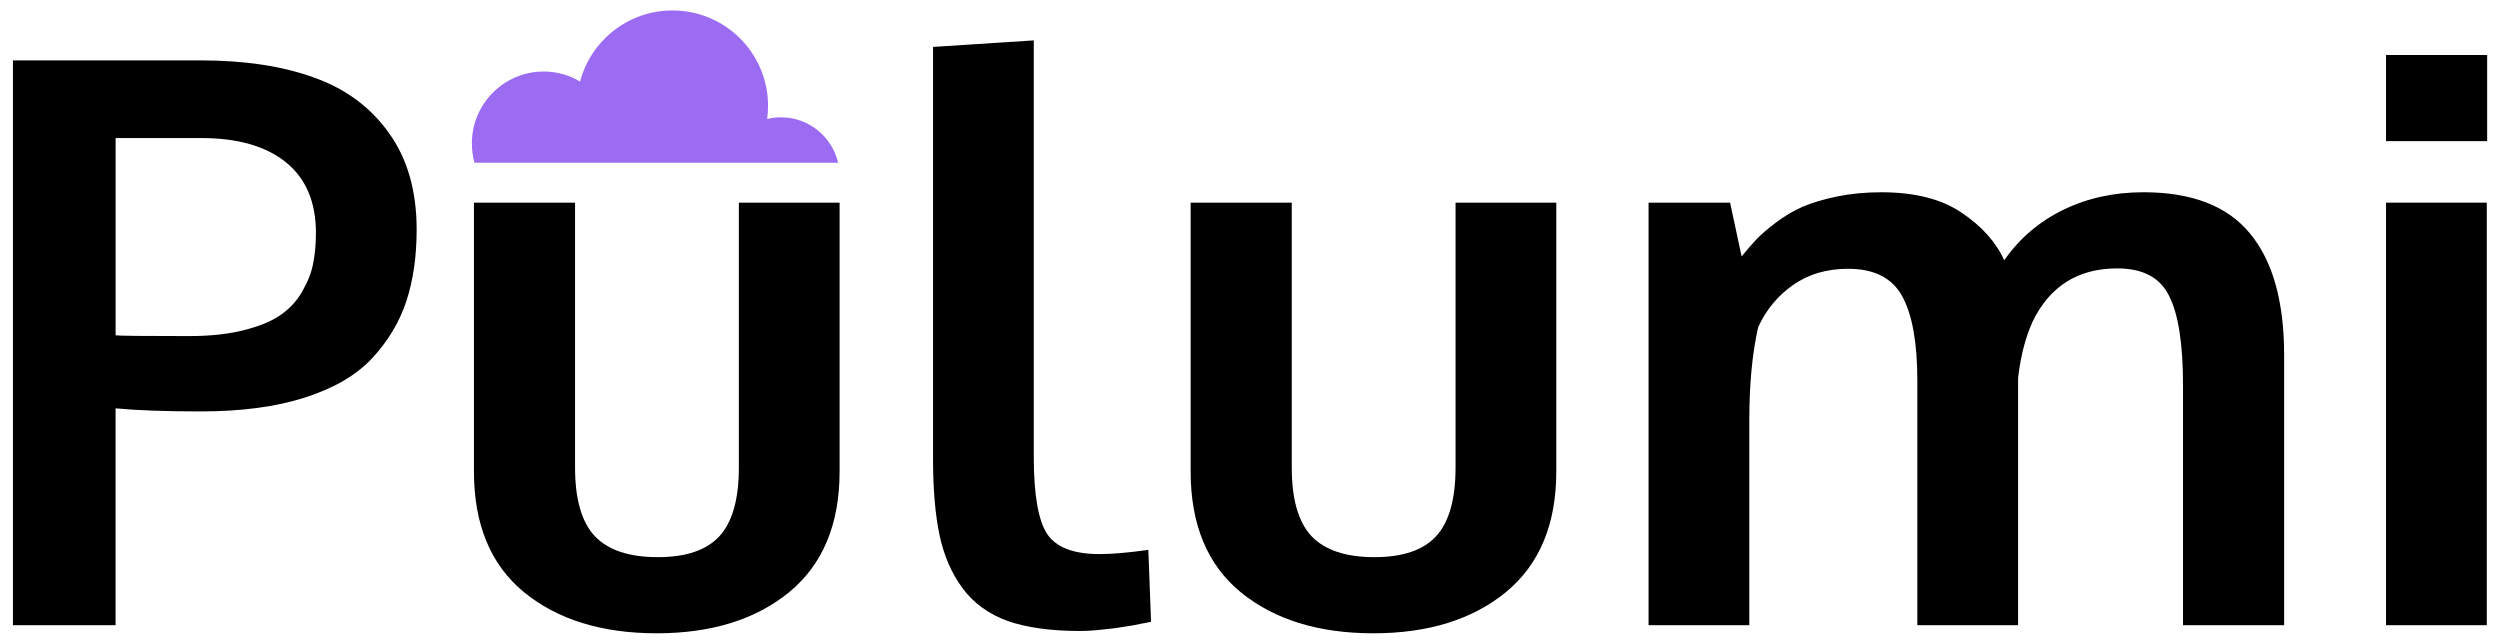
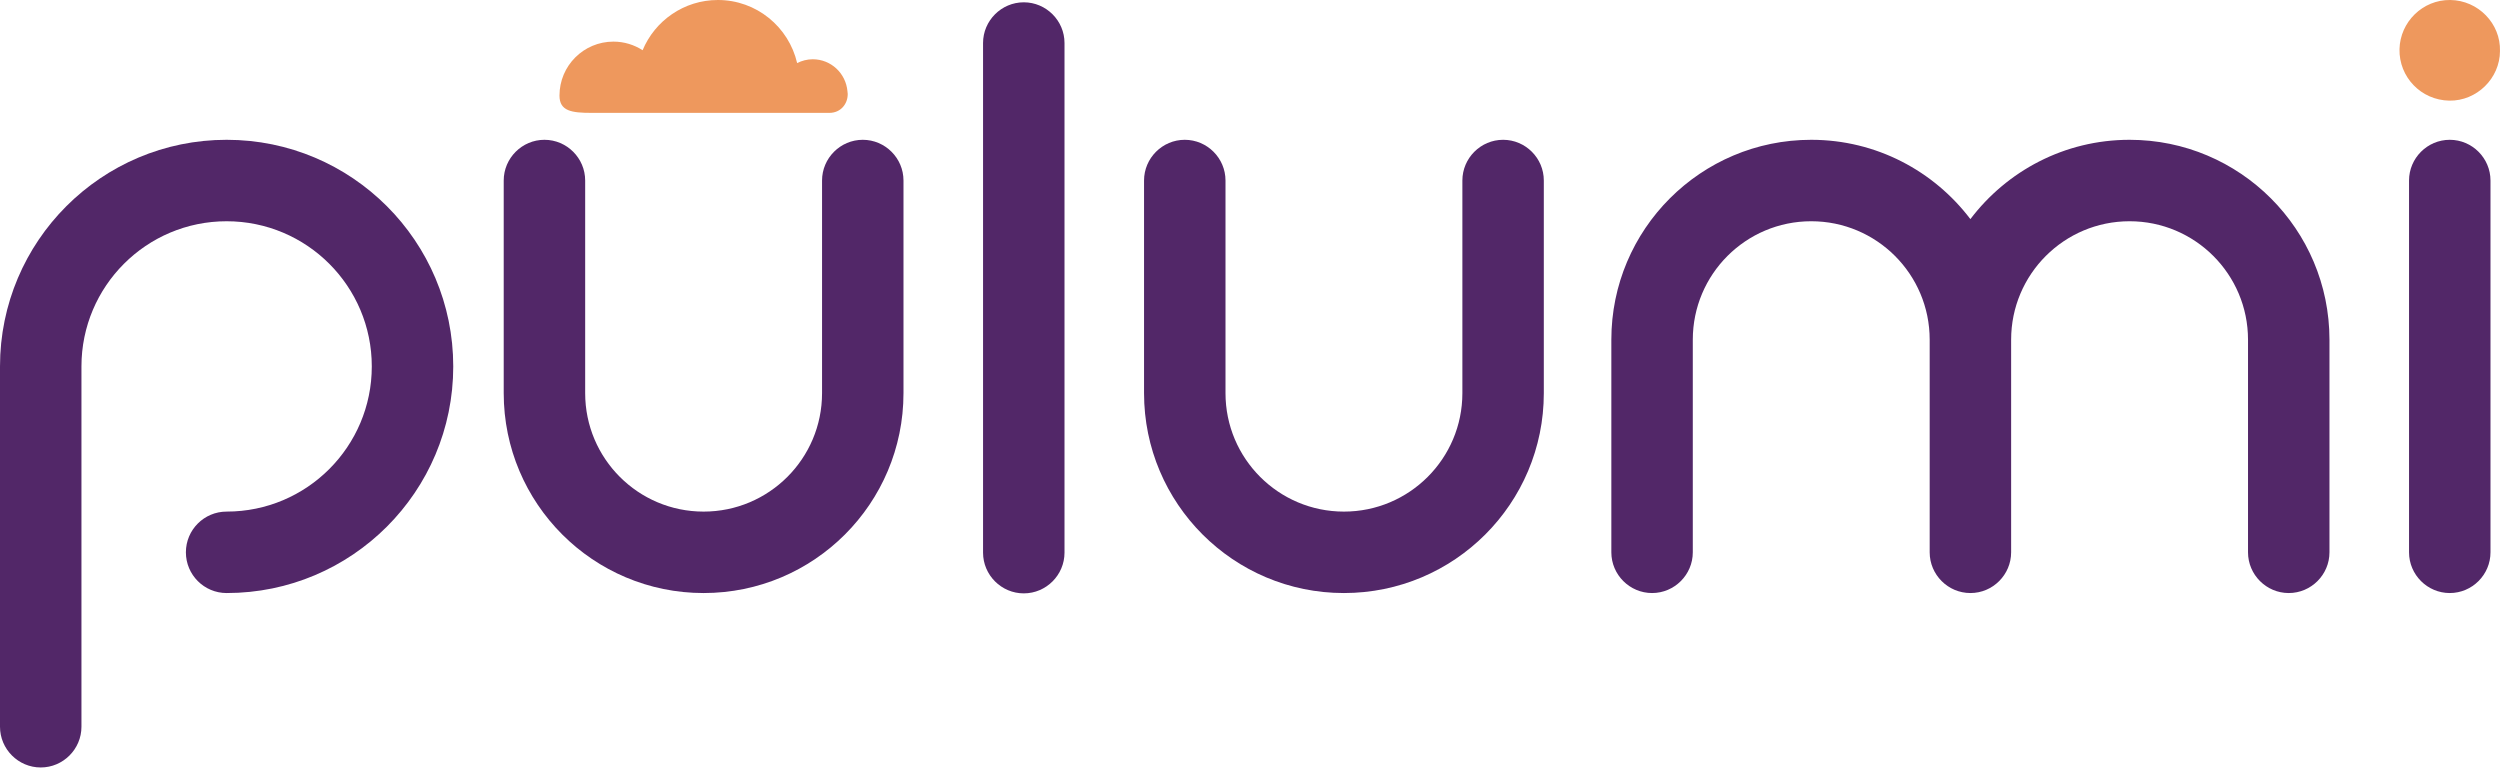
- <svg xmlns="http://www.w3.org/2000/svg" viewBox="18 78 168 43" version="1.1">
-   <g style="fill:#000">
-     <path d="M 18.869,120.014 V 82.058 h 12.609 q 4.47,0 7.648,1.163 3.178,1.137 5.013,3.721 1.86,2.584 1.86,6.485 0,2.713 -0.698,4.832 -0.698,2.093 -2.3,3.824 -1.602,1.705 -4.522,2.635 -2.894,0.93 -7.002,0.93 -3.514,0 -5.71,-0.207 v 14.573 z m 11.86,-19.43 q 2.145,0 3.721,-0.413 1.602,-0.413 2.48,-1.059 0.904,-0.646 1.421,-1.602 0.543,-0.956 0.698,-1.835 0.181,-0.904 0.181,-2.015 0,-3.126 -2.015,-4.754 -2.015,-1.628 -5.684,-1.628 h -5.762 v 13.255 q 0.31,0.052 4.961,0.052 z" />
-     <path d="m 71.036,117.792 q -3.385,2.765 -8.914,2.765 -5.529,0 -8.914,-2.765 -3.359,-2.765 -3.359,-8.113 V 91.618 h 6.795 v 17.803 q 0,3.178 1.318,4.599 1.344,1.421 4.237,1.421 2.842,0 4.134,-1.395 1.318,-1.421 1.318,-4.625 V 91.618 h 6.77 v 18.061 q 0,5.323 -3.385,8.113 z" />
-     <path d="m 90.57,120.402 q -2.92,0 -4.858,-0.672 -1.912,-0.698 -3.023,-2.196 -1.111,-1.499 -1.55,-3.566 -0.439,-2.067 -0.439,-5.142 V 81.153 l 6.77,-0.439 v 27.983 q 0,3.824 0.904,5.193 0.904,1.344 3.514,1.344 1.292,0 3.281,-0.284 l 0.181,4.832 q -0.026,0 -0.646,0.129 -0.594,0.129 -1.163,0.207 -0.543,0.103 -1.395,0.181 -0.853,0.103 -1.576,0.103 z" />
-     <path d="m 119.198,117.792 q -3.385,2.765 -8.914,2.765 -5.529,0 -8.914,-2.765 -3.359,-2.765 -3.359,-8.113 V 91.618 h 6.795 v 17.803 q 0,3.178 1.318,4.599 1.344,1.421 4.237,1.421 2.842,0 4.134,-1.395 1.318,-1.421 1.318,-4.625 V 91.618 h 6.77 v 18.061 q 0,5.323 -3.385,8.113 z" />
-     <path d="M 128.784,120.014 V 91.618 h 5.478 l 0.775,3.617 q 0.517,-0.646 0.982,-1.137 0.491,-0.517 1.318,-1.137 0.853,-0.646 1.783,-1.059 0.956,-0.413 2.325,-0.698 1.395,-0.284 2.971,-0.284 3.385,0 5.4,1.369 2.041,1.369 2.868,3.204 1.524,-2.196 3.953,-3.385 2.429,-1.189 5.4,-1.189 4.883,0 7.157,2.765 2.3,2.765 2.3,8.191 v 18.138 h -6.795 v -16.123 q 0,-4.16 -0.93,-5.994 -0.904,-1.86 -3.488,-1.86 -3.953,0 -5.684,3.566 -0.723,1.576 -0.982,3.798 v 16.614 h -6.77 v -16.433 q 0,-3.798 -1.008,-5.659 -1.008,-1.86 -3.643,-1.86 -2.145,0 -3.695,1.085 -1.55,1.085 -2.351,2.842 -0.594,2.61 -0.594,6.253 v 13.772 z" />
-     <path d="M 178.342,120.014 V 91.618 h 6.77 v 28.396 z m 0,-32.53 v -5.788 h 6.795 v 5.788 z" />
+ <svg xmlns="http://www.w3.org/2000/svg" version="1.1" id="Layer_1" x="0px" y="0px" viewBox="0 0 267.328 82.065" style="enable-background:new 0 0 267.328 82.065;" xml:space="preserve">
+   <style type="text/css">
+ 	.st0{fill:#EE985D;}
+ 	.st1{fill:#522768;}
+ </style>
+   <g>
+     <path class="st0" d="M261.909,10.761c2.93,0.049,5.41-2.377,5.417-5.307   c0.079-2.925-2.318-5.417-5.321-5.454c-2.945-0.036-5.357,2.353-5.423,5.25   C256.513,8.224,258.871,10.71,261.909,10.761z" />
+     <path class="st1" d="M160.729,14.949c-2.395,0-4.355,1.96-4.355,4.355v22.737   c0,6.994-5.67,12.665-12.665,12.665c-6.994,0-12.665-5.67-12.665-12.665V19.304   c0-2.395-1.96-4.355-4.355-4.355c-2.395,0-4.355,1.96-4.355,4.355v22.737   c0,11.805,9.57,21.374,21.374,21.374c11.805,0,21.374-9.57,21.374-21.374V19.304   C165.083,16.909,163.124,14.949,160.729,14.949z" />
+     <path class="st1" d="M109.474,0.247c-2.395,0-4.355,1.96-4.355,4.355V59.095   c0,2.395,1.96,4.355,4.355,4.355c2.395,0,4.355-1.96,4.355-4.355V4.602   C113.829,2.207,111.869,0.247,109.474,0.247z" />
+     <path class="st1" d="M261.956,14.949c-2.395,0-4.355,1.96-4.355,4.355v39.756   c0,2.395,1.96,4.355,4.355,4.355s4.355-1.96,4.355-4.355V19.304   C266.311,16.909,264.351,14.949,261.956,14.949z" />
+     <path class="st1" d="M92.258,14.949c-2.395,0-4.355,1.96-4.355,4.355v22.737   c0,6.994-5.67,12.665-12.665,12.665c-6.994,0-12.665-5.67-12.665-12.665V19.304   c0-2.395-1.96-4.355-4.355-4.355c-2.395,0-4.355,1.96-4.355,4.355v22.737   c0,11.805,9.57,21.374,21.374,21.374c11.805,0,21.374-9.57,21.374-21.374V19.304   C96.613,16.909,94.653,14.949,92.258,14.949z" />
+     <path class="st1" d="M227.715,14.949c-6.956,0-13.116,3.337-17.019,8.482   c-3.903-5.144-10.064-8.482-17.019-8.482c-11.805,0-21.374,9.57-21.374,21.374   v22.737c0,2.395,1.96,4.355,4.355,4.355c2.395,0,4.355-1.96,4.355-4.355V36.323   c0-6.994,5.67-12.665,12.665-12.665c6.994,0,12.665,5.67,12.665,12.665v22.737   c0,1.198,0.49,2.286,1.279,3.076s1.878,1.279,3.076,1.279h0l0,0   c0.299,0,0.592-0.031,0.875-0.089c0.283-0.058,0.556-0.144,0.816-0.255   c0.521-0.221,0.99-0.541,1.385-0.936c0.789-0.789,1.279-1.878,1.279-3.076   V36.323c0-6.994,5.67-12.665,12.665-12.665c6.994,0,12.665,5.67,12.665,12.665v22.737   c0,2.395,1.96,4.355,4.355,4.355c2.395,0,4.355-1.96,4.355-4.355V36.323   C249.089,24.519,239.519,14.949,227.715,14.949z" />
+     <path class="st1" d="M24.233,14.949c-13.383,0-24.233,10.849-24.233,24.233H0v38.529   c0,2.395,1.96,4.355,4.355,4.355c2.395,0,4.355-1.96,4.355-4.355v-38.529h0   c0-8.573,6.95-15.523,15.523-15.523s15.523,6.95,15.523,15.523   c0,8.573-6.95,15.523-15.523,15.523c-2.405,0-4.355,1.95-4.355,4.355   s1.95,4.355,4.355,4.355c13.383,0,24.233-10.849,24.233-24.233   C48.465,25.798,37.616,14.949,24.233,14.949z" />
+     <path class="st0" d="M90.652,10.083c0-0.02-0.006-0.039-0.006-0.059   c-0.003-0.089-0.012-0.176-0.027-0.264c-0.166-1.915-1.755-3.423-3.713-3.423   c-0.602,0-1.163,0.155-1.667,0.408c-0.895-3.862-4.341-6.745-8.475-6.745   c-3.629,0-6.736,2.218-8.049,5.371c-0.9-0.58-1.969-0.921-3.12-0.921   c-3.186,0-5.769,2.583-5.769,5.769c0,1.664,1.298,1.851,3.426,1.851l25.433,0   c1.237,0,1.962-0.988,1.961-1.987C90.648,10.083,90.649,10.083,90.652,10.083z" />
  </g>
-   <path style="fill:#9b6bf2" d="m 74.333,88.963 c -0.41,-1.759 -1.964,-3.078 -3.84,-3.078 -0.322,0 -0.645,0.029 -0.938,0.118 0.029,-0.293 0.059,-0.587 0.059,-0.88 0,-3.547 -2.873,-6.42 -6.42,-6.42 -2.99,0 -5.481,2.023 -6.214,4.778 -0.733,-0.439 -1.553,-0.674 -2.462,-0.674 -2.638,0 -4.807,2.169 -4.807,4.808 0,0.469 0.058,0.908 0.175,1.319 h 24.447 v 0.029" />
</svg>
